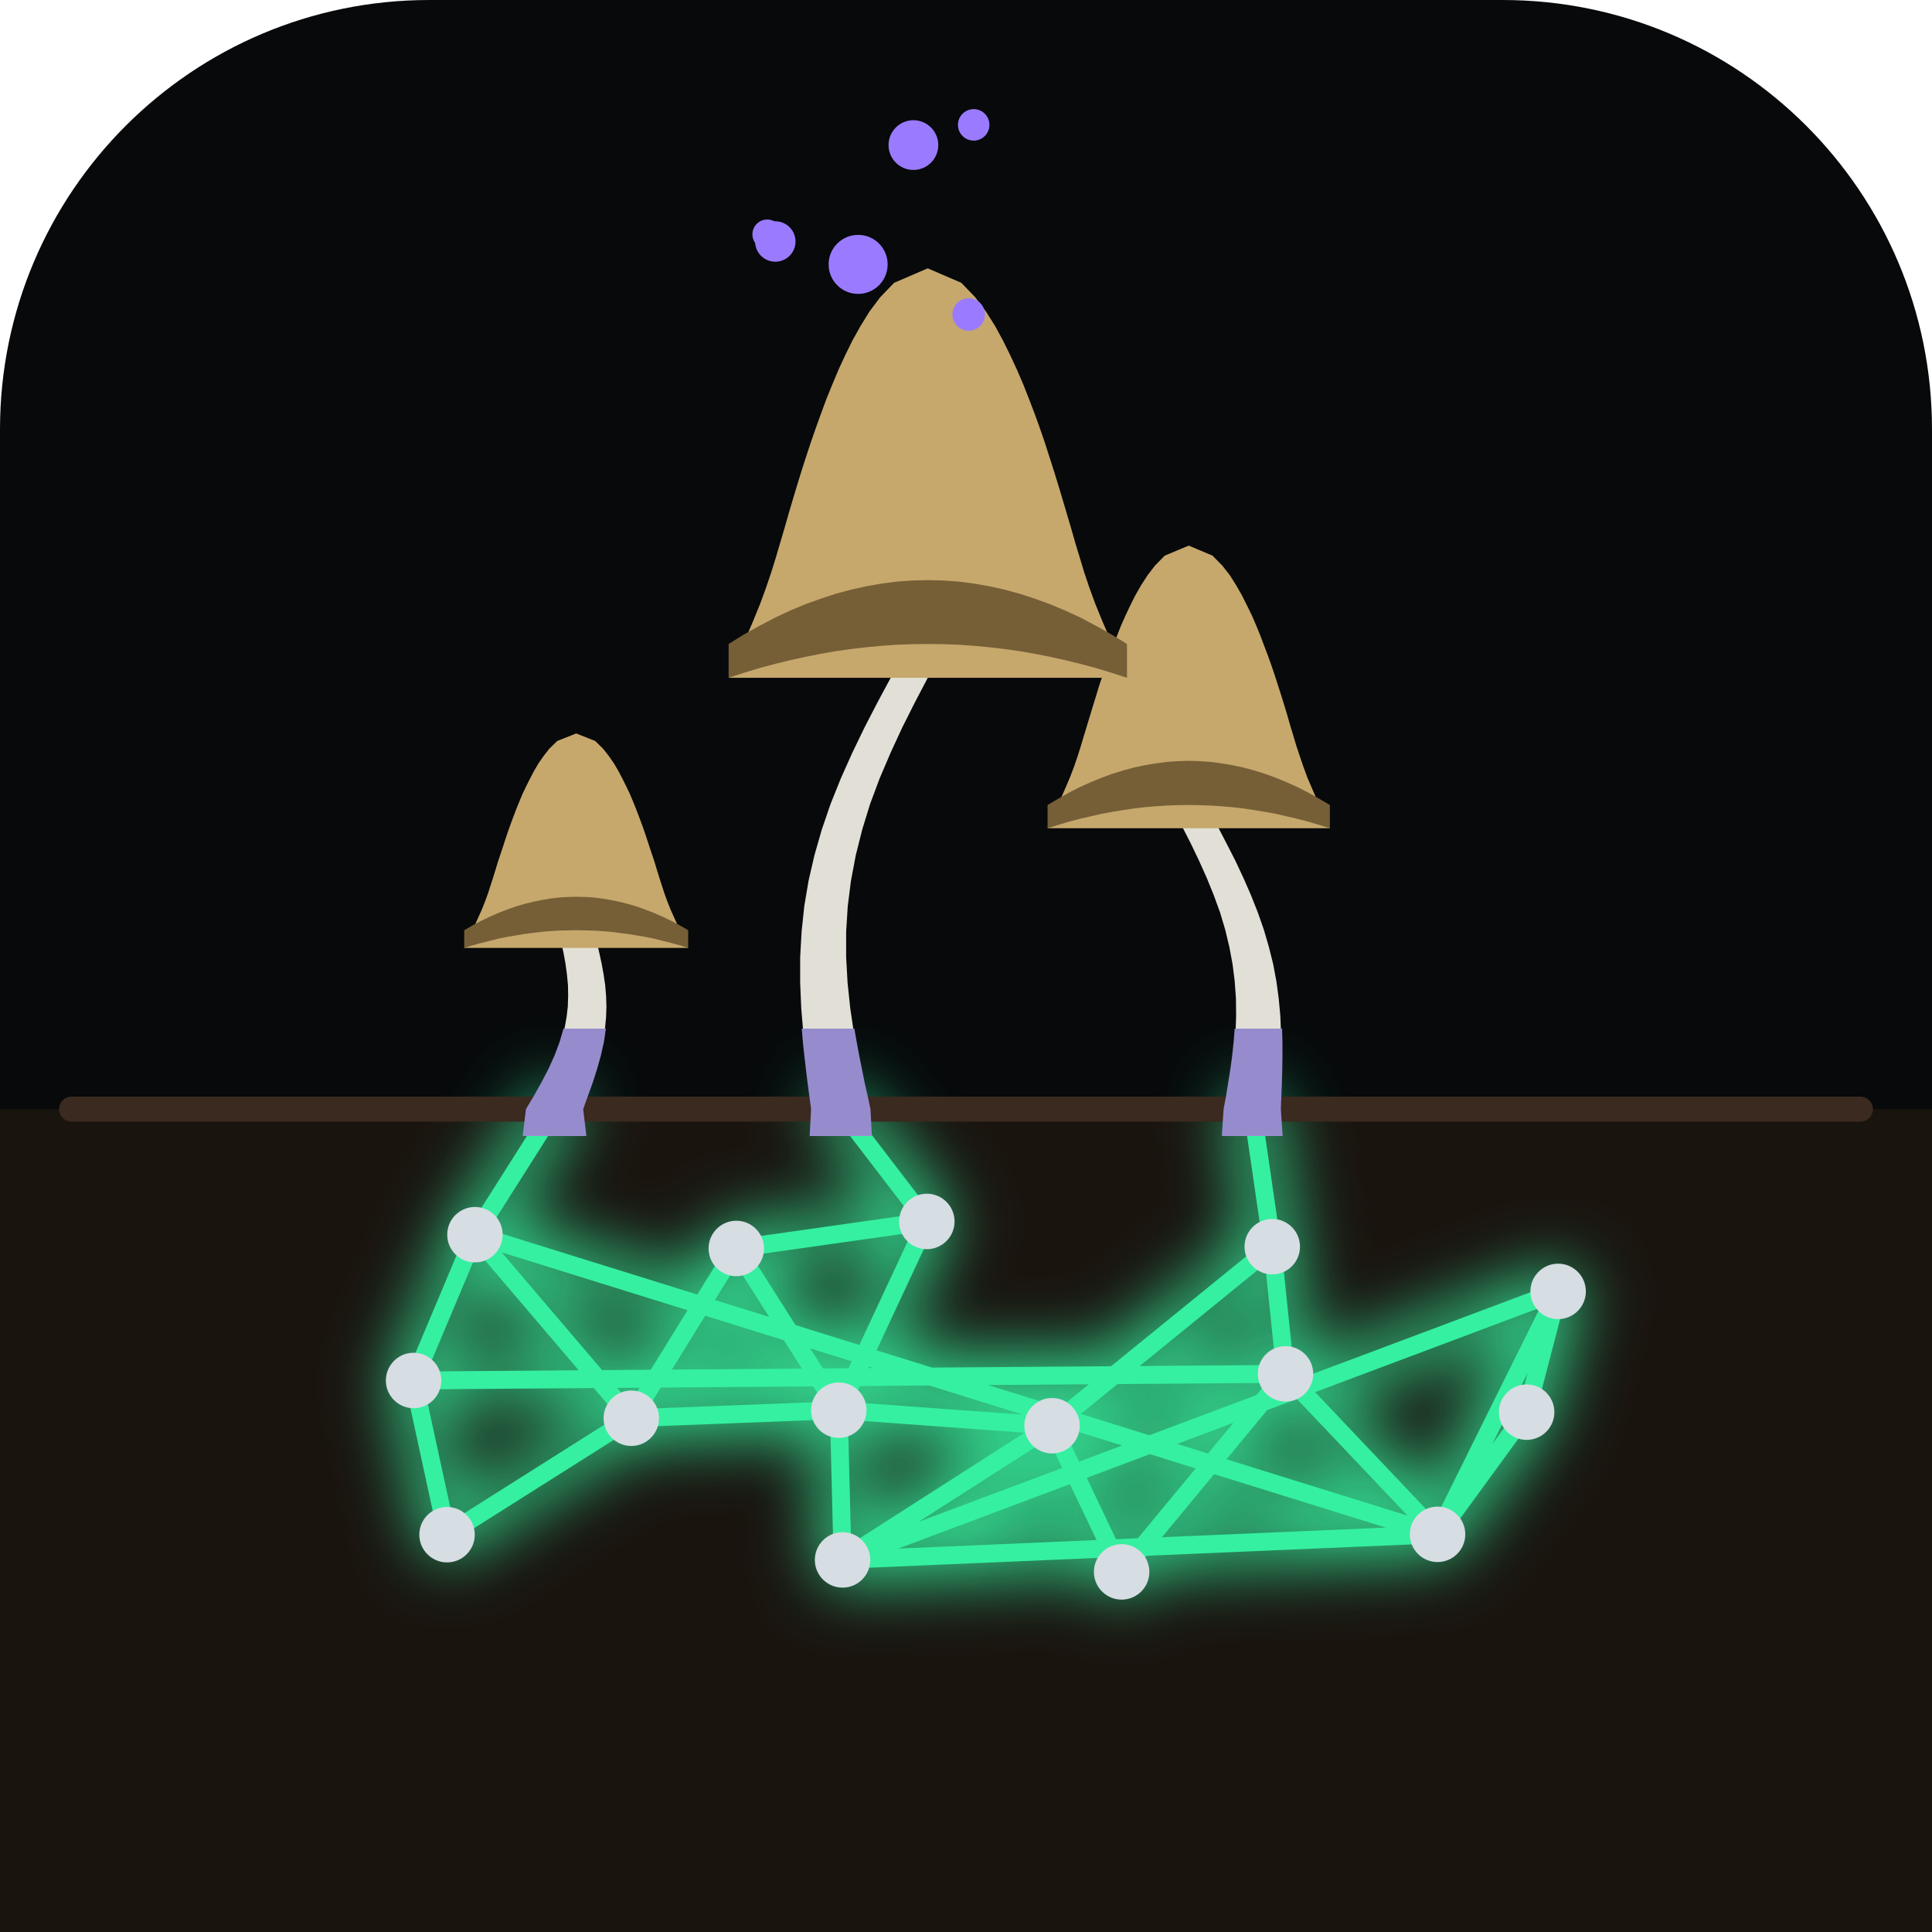
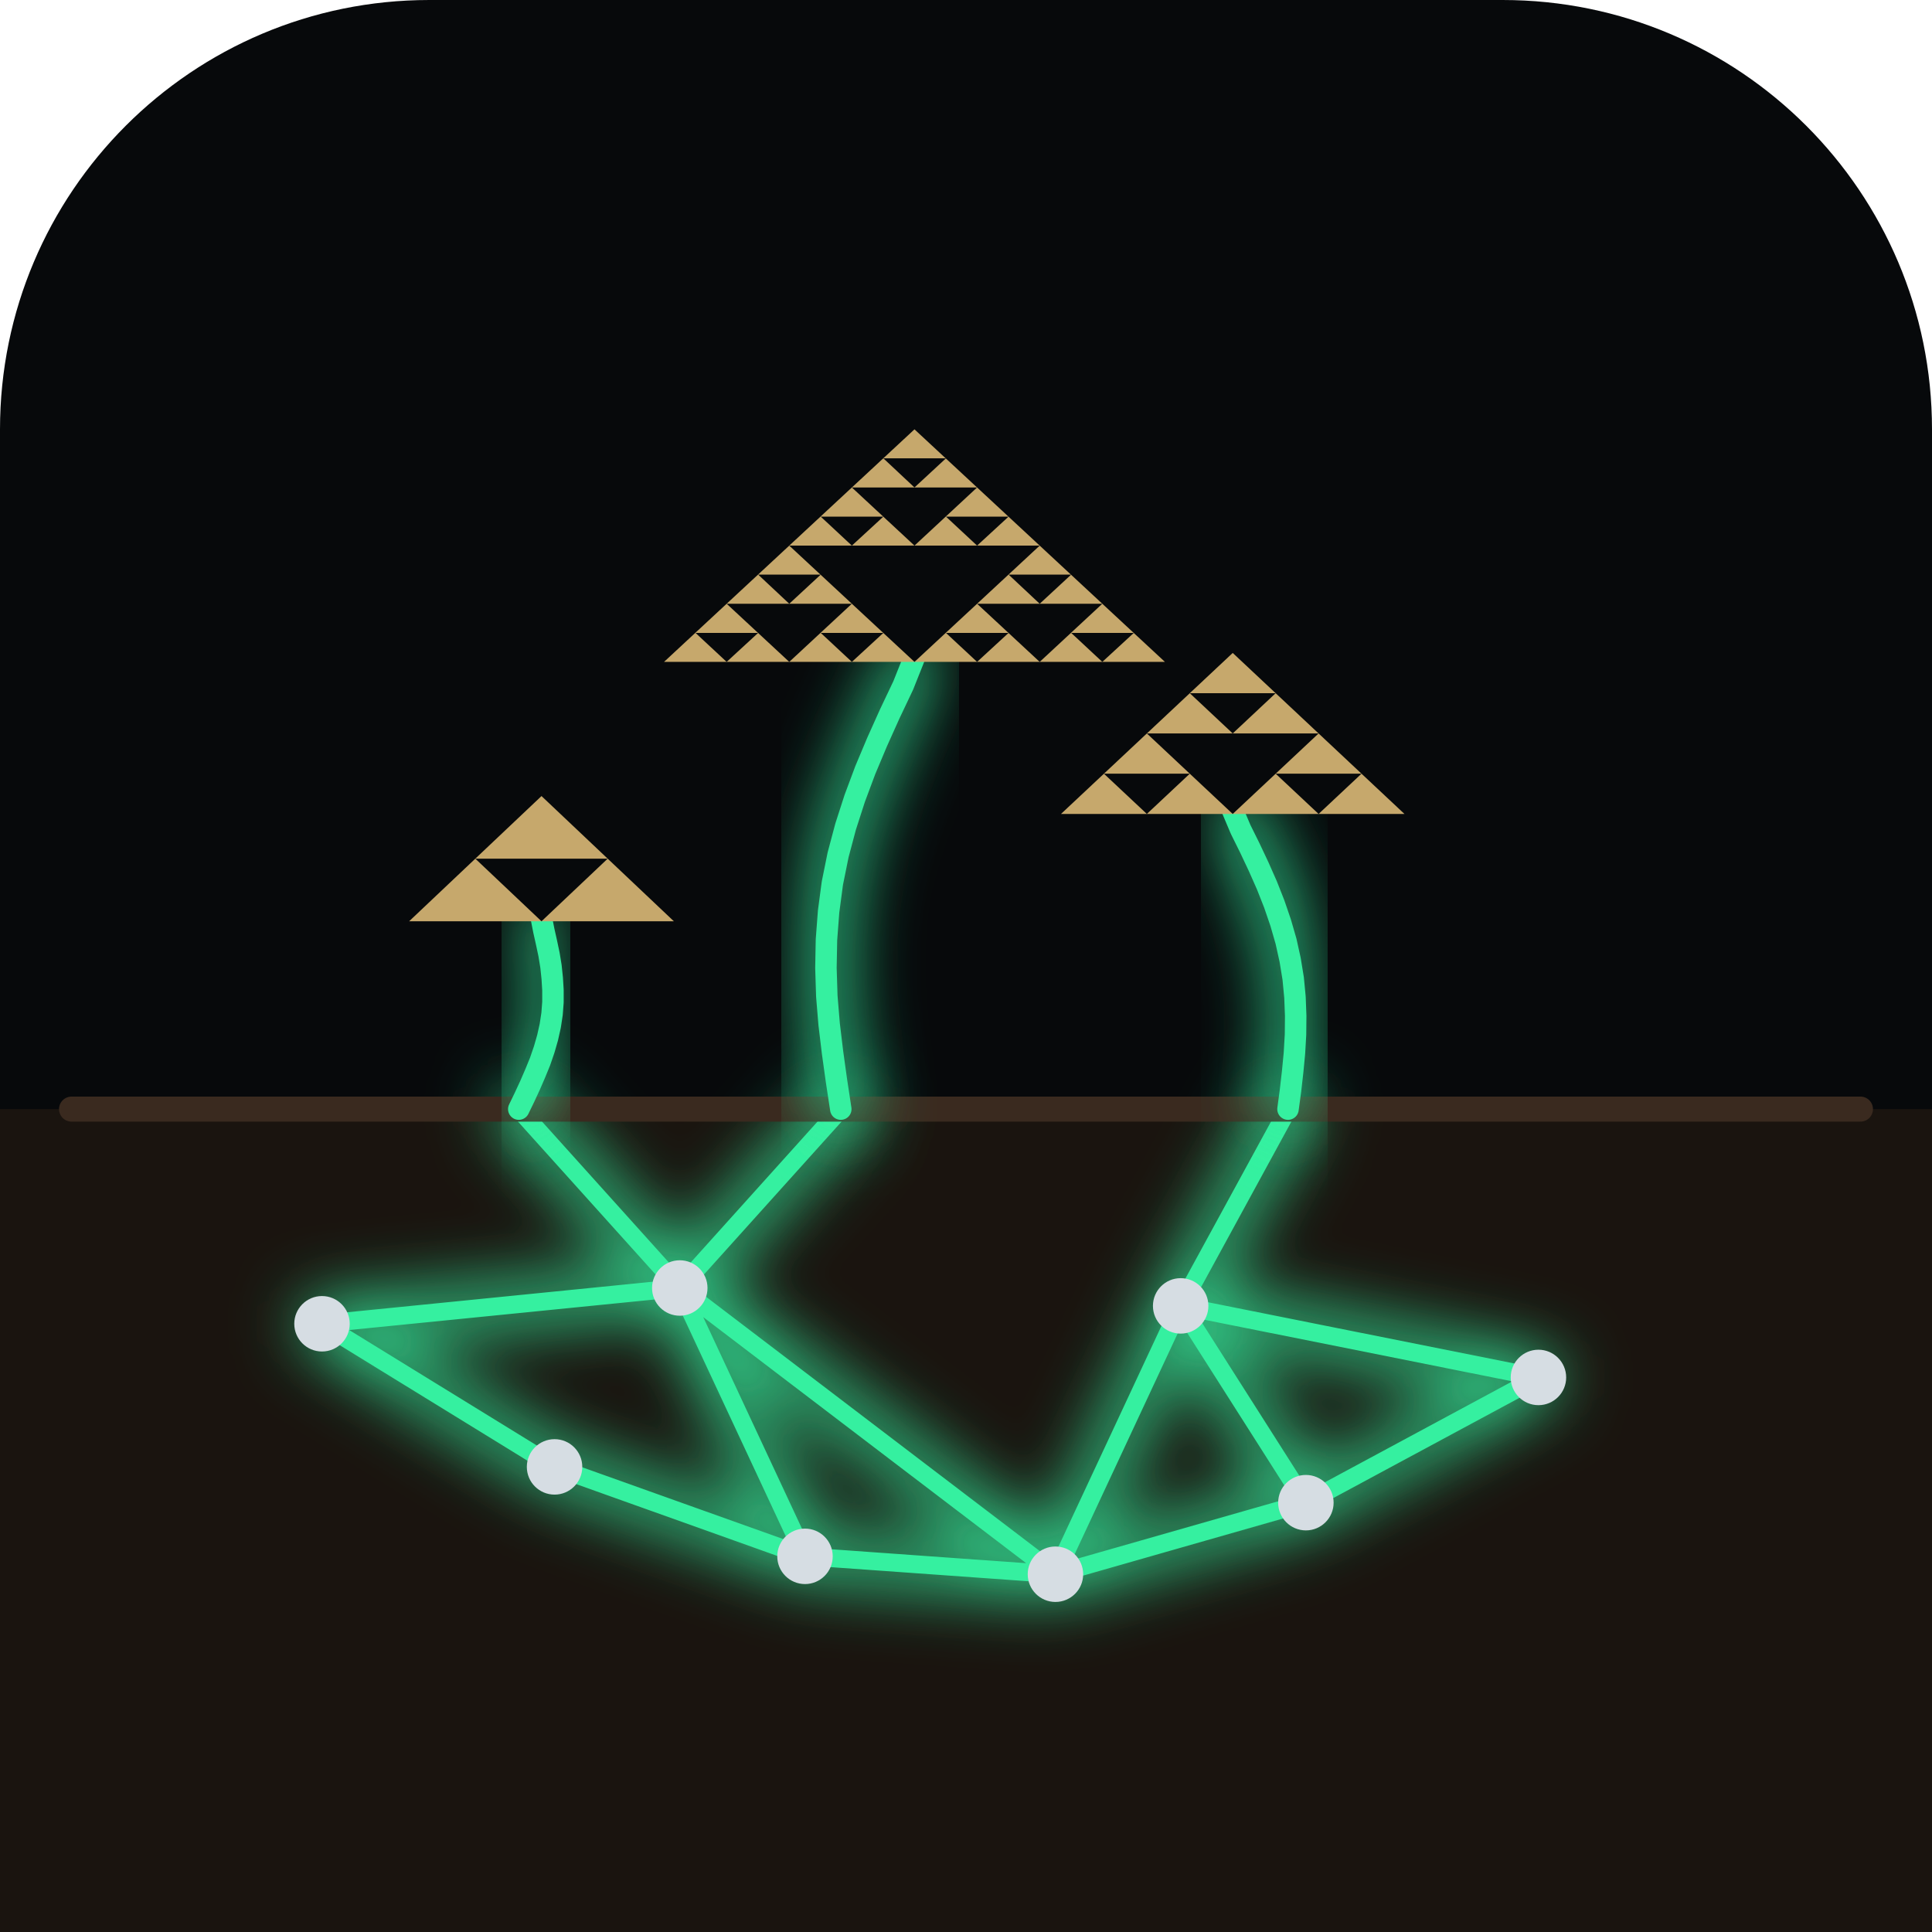
<svg xmlns="http://www.w3.org/2000/svg" viewBox="0 0 108 108" width="512" height="512">
  <defs>
    <filter id="g" x="-50%" y="-50%" width="200%" height="200%">
      <feGaussianBlur stdDeviation="1.8" />
    </filter>
  </defs>
  <rect width="108" height="108" rx="24" fill="#07090B" />
  <path d="M 0 62.0 L 108 62.0 L 108 108 L 0 108 Z" fill="#1A140F" />
  <g filter="url(#g)" opacity="0.85">
-     <path d="M 26.55 69.02 L 23.12 77.17 M 26.55 69.02 L 35.29 79.28 M 41.16 69.79 L 46.89 78.83 M 41.16 69.79 L 51.81 68.28 M 51.81 68.28 L 46.89 78.83 M 71.12 69.69 L 71.86 76.80 M 71.12 69.69 L 58.81 79.70 M 87.10 72.19 L 85.34 78.94 M 87.10 72.19 L 80.36 85.77 M 23.12 77.17 L 24.99 85.79 M 41.16 69.79 L 35.29 79.28 M 35.29 79.28 L 46.89 78.83 M 46.89 78.83 L 47.10 87.20 M 58.81 79.70 L 62.70 87.87 M 46.89 78.83 L 58.81 79.70 M 71.86 76.80 L 80.36 85.77 M 85.34 78.94 L 80.36 85.77 M 35.29 79.28 L 24.99 85.79 M 58.81 79.70 L 47.10 87.20 M 71.86 76.80 L 62.70 87.87 M 26.55 69.02 L 80.36 85.77 M 47.10 87.20 L 80.36 85.77 M 23.12 77.17 L 71.86 76.80 M 87.10 72.19 L 47.10 87.20 M 47.00 62.00 L 51.81 68.28 M 70.00 62.00 L 71.12 69.69 M 31.00 62.00 L 26.55 69.02" stroke="#35F0A0" stroke-width="2.6" fill="none" stroke-linecap="round" />
+     <path d="M 18.00 74.00 L 31.00 82.00 M 31.00 82.00 L 45.00 87.00 M 45.00 87.00 L 59.00 88.00 M 59.00 88.00 L 73.00 84.00 M 73.00 84.00 L 86.00 77.00 M 18.00 74.00 L 38.00 72.00 M 38.00 72.00 L 45.00 87.00 M 38.00 72.00 L 59.00 88.00 M 59.00 88.00 L 66.00 73.00 M 66.00 73.00 L 73.00 84.00 M 66.00 73.00 L 86.00 77.00 M 47.00 62.00 L 38.00 72.00 M 72.00 62.00 L 66.00 73.00 M 29.00 62.00 L 38.00 72.00" stroke="#35F0A0" stroke-width="2.6" fill="none" stroke-linecap="round" />
  </g>
-   <path d="M 26.55 69.02 L 23.12 77.17 M 26.55 69.02 L 35.29 79.28 M 41.16 69.79 L 46.89 78.83 M 41.16 69.79 L 51.81 68.28 M 51.81 68.28 L 46.89 78.83 M 71.12 69.69 L 71.86 76.80 M 71.12 69.69 L 58.81 79.70 M 87.10 72.19 L 85.34 78.94 M 87.10 72.19 L 80.36 85.77 M 23.12 77.17 L 24.99 85.79 M 41.16 69.79 L 35.29 79.28 M 35.29 79.28 L 46.89 78.83 M 46.89 78.83 L 47.10 87.20 M 58.81 79.70 L 62.70 87.87 M 46.89 78.83 L 58.81 79.70 M 71.86 76.80 L 80.36 85.77 M 85.34 78.94 L 80.36 85.77 M 35.29 79.28 L 24.99 85.79 M 58.81 79.70 L 47.10 87.20 M 71.86 76.80 L 62.70 87.87 M 26.55 69.02 L 80.36 85.77 M 47.10 87.20 L 80.36 85.77 M 23.12 77.17 L 71.86 76.80 M 87.10 72.19 L 47.10 87.20 M 47.00 62.00 L 51.81 68.28 M 70.00 62.00 L 71.12 69.69 M 31.00 62.00 L 26.55 69.02" stroke="#35F0A0" stroke-width="1.0" fill="none" stroke-linecap="round" />
-   <circle cx="26.55" cy="69.02" r="1.55" fill="#D6DDE3" />
-   <circle cx="41.16" cy="69.79" r="1.55" fill="#D6DDE3" />
-   <circle cx="51.81" cy="68.28" r="1.55" fill="#D6DDE3" />
-   <circle cx="71.12" cy="69.69" r="1.55" fill="#D6DDE3" />
-   <circle cx="87.10" cy="72.19" r="1.55" fill="#D6DDE3" />
-   <circle cx="23.12" cy="77.17" r="1.55" fill="#D6DDE3" />
-   <circle cx="35.29" cy="79.28" r="1.55" fill="#D6DDE3" />
-   <circle cx="46.89" cy="78.83" r="1.55" fill="#D6DDE3" />
-   <circle cx="58.81" cy="79.70" r="1.55" fill="#D6DDE3" />
-   <circle cx="71.86" cy="76.80" r="1.55" fill="#D6DDE3" />
-   <circle cx="85.34" cy="78.94" r="1.55" fill="#D6DDE3" />
-   <circle cx="24.99" cy="85.79" r="1.55" fill="#D6DDE3" />
-   <circle cx="47.10" cy="87.20" r="1.55" fill="#D6DDE3" />
-   <circle cx="62.70" cy="87.87" r="1.55" fill="#D6DDE3" />
-   <circle cx="80.36" cy="85.77" r="1.55" fill="#D6DDE3" />
+   <path d="M 18.00 74.00 L 31.00 82.00 M 31.00 82.00 L 45.00 87.00 M 45.00 87.00 L 59.00 88.00 M 59.00 88.00 L 73.00 84.00 M 73.00 84.00 L 86.00 77.00 M 18.00 74.00 L 38.00 72.00 M 38.00 72.00 L 45.00 87.00 M 38.00 72.00 L 59.00 88.00 M 59.00 88.00 L 66.00 73.00 M 66.00 73.00 L 73.00 84.00 M 66.00 73.00 L 86.00 77.00 M 47.00 62.00 L 38.00 72.00 M 72.00 62.00 L 66.00 73.00 M 29.00 62.00 L 38.00 72.00" stroke="#35F0A0" stroke-width="1.0" fill="none" stroke-linecap="round" />
+   <circle cx="18.00" cy="74.00" r="1.55" fill="#D6DDE3" />
+   <circle cx="31.00" cy="82.00" r="1.55" fill="#D6DDE3" />
+   <circle cx="45.00" cy="87.00" r="1.55" fill="#D6DDE3" />
+   <circle cx="59.00" cy="88.00" r="1.55" fill="#D6DDE3" />
+   <circle cx="73.00" cy="84.00" r="1.55" fill="#D6DDE3" />
+   <circle cx="86.00" cy="77.00" r="1.55" fill="#D6DDE3" />
+   <circle cx="38.00" cy="72.00" r="1.55" fill="#D6DDE3" />
+   <circle cx="66.00" cy="73.00" r="1.55" fill="#D6DDE3" />
  <path d="M 4 62.0 L 104 62.0" stroke="#3A2A1F" stroke-width="1.4" stroke-linecap="round" />
-   <path d="M 65.46 44.27 L 65.58 45.24 L 66.08 46.20 L 66.57 47.16 L 67.03 48.12 L 67.46 49.08 L 67.85 50.04 L 68.20 51.00 L 68.49 51.97 L 68.72 52.93 L 68.90 53.89 L 69.02 54.85 L 69.09 55.81 L 69.10 56.77 L 69.07 57.73 L 68.99 58.69 L 68.88 59.66 L 68.74 60.62 L 68.59 61.58 L 68.49 62.54 L 68.44 63.50 L 71.56 63.50 L 71.51 62.54 L 71.50 61.58 L 71.55 60.62 L 71.60 59.66 L 71.62 58.69 L 71.61 57.73 L 71.57 56.77 L 71.48 55.81 L 71.35 54.85 L 71.17 53.89 L 70.93 52.93 L 70.65 51.97 L 70.31 51.00 L 69.93 50.04 L 69.51 49.08 L 69.06 48.12 L 68.57 47.16 L 68.07 46.20 L 67.56 45.24 L 67.44 44.27 Z" fill="#E2E0D6" />
-   <path d="M 69.02 57.50 L 68.96 58.25 L 68.88 59.00 L 68.78 59.75 L 68.66 60.50 L 68.54 61.25 L 68.40 62.00 L 68.35 62.75 L 68.30 63.50 L 71.70 63.50 L 71.65 62.75 L 71.60 62.00 L 71.63 61.25 L 71.66 60.50 L 71.68 59.75 L 71.69 59.00 L 71.69 58.25 L 71.67 57.50 Z" fill="#968CCD" />
-   <path d="M 58.56 46.30 L 59.12 45.05 L 59.51 44.16 L 59.81 43.46 L 60.05 42.83 L 60.25 42.24 L 60.43 41.67 L 60.60 41.10 L 60.77 40.54 L 60.94 39.98 L 61.11 39.42 L 61.28 38.87 L 61.45 38.31 L 61.64 37.75 L 61.83 37.19 L 62.02 36.63 L 62.23 36.08 L 62.45 35.52 L 62.67 34.96 L 62.92 34.40 L 63.18 33.85 L 63.46 33.29 L 63.78 32.73 L 64.14 32.17 L 64.56 31.62 L 65.11 31.06 L 66.45 30.50 L 66.45 30.50 L 67.78 31.06 L 68.33 31.62 L 68.76 32.17 L 69.11 32.73 L 69.43 33.29 L 69.71 33.85 L 69.98 34.40 L 70.22 34.96 L 70.45 35.52 L 70.66 36.08 L 70.87 36.63 L 71.07 37.19 L 71.26 37.75 L 71.44 38.31 L 71.62 38.87 L 71.79 39.42 L 71.96 39.98 L 72.12 40.54 L 72.29 41.10 L 72.46 41.67 L 72.65 42.24 L 72.85 42.83 L 73.08 43.46 L 73.38 44.16 L 73.77 45.05 L 74.34 46.30 Z" fill="#C6A86C" />
-   <path d="M 58.56 46.30 L 59.17 46.11 L 59.77 45.93 L 60.38 45.77 L 60.99 45.63 L 61.59 45.49 L 62.20 45.38 L 62.81 45.28 L 63.41 45.19 L 64.02 45.12 L 64.63 45.07 L 65.23 45.03 L 65.84 45.01 L 66.45 45.00 L 67.05 45.01 L 67.66 45.03 L 68.27 45.07 L 68.87 45.12 L 69.48 45.19 L 70.09 45.28 L 70.69 45.38 L 71.30 45.49 L 71.91 45.63 L 72.51 45.77 L 73.12 45.93 L 73.73 46.11 L 74.34 46.30 L 74.34 45.00 L 73.73 44.64 L 73.12 44.30 L 72.51 43.99 L 71.91 43.72 L 71.30 43.47 L 70.69 43.25 L 70.09 43.06 L 69.48 42.90 L 68.87 42.77 L 68.27 42.67 L 67.66 42.59 L 67.05 42.55 L 66.45 42.53 L 65.84 42.55 L 65.23 42.59 L 64.63 42.67 L 64.02 42.77 L 63.41 42.90 L 62.81 43.06 L 62.20 43.25 L 61.59 43.47 L 60.99 43.72 L 60.38 43.99 L 59.77 44.30 L 59.17 44.64 L 58.56 45.00 Z" fill="#765F37" />
-   <path d="M 31.22 51.45 L 31.23 52.05 L 31.37 52.66 L 31.50 53.26 L 31.61 53.86 L 31.69 54.46 L 31.75 55.07 L 31.76 55.67 L 31.74 56.27 L 31.67 56.87 L 31.56 57.48 L 31.40 58.08 L 31.20 58.68 L 30.97 59.28 L 30.70 59.88 L 30.40 60.49 L 30.08 61.09 L 29.74 61.69 L 29.55 62.30 L 29.49 62.90 L 29.44 63.50 L 32.56 63.50 L 32.51 62.90 L 32.45 62.30 L 32.55 61.69 L 32.79 61.09 L 33.02 60.49 L 33.24 59.88 L 33.43 59.28 L 33.60 58.68 L 33.73 58.08 L 33.82 57.48 L 33.88 56.87 L 33.90 56.27 L 33.88 55.67 L 33.83 55.07 L 33.74 54.46 L 33.63 53.86 L 33.50 53.26 L 33.36 52.66 L 33.21 52.05 L 33.20 51.45 Z" fill="#E2E0D6" />
-   <path d="M 31.50 57.50 L 31.28 58.25 L 31.00 59.00 L 30.66 59.75 L 30.27 60.50 L 29.85 61.25 L 29.40 62.00 L 29.31 62.75 L 29.22 63.50 L 32.78 63.50 L 32.69 62.75 L 32.60 62.00 L 32.87 61.25 L 33.14 60.50 L 33.38 59.75 L 33.59 59.00 L 33.76 58.25 L 33.87 57.50 Z" fill="#968CCD" />
-   <path d="M 25.95 52.99 L 26.39 52.04 L 26.70 51.37 L 26.94 50.83 L 27.13 50.35 L 27.29 49.91 L 27.43 49.47 L 27.57 49.04 L 27.70 48.62 L 27.83 48.19 L 27.97 47.77 L 28.11 47.35 L 28.25 46.92 L 28.39 46.50 L 28.54 46.08 L 28.70 45.65 L 28.86 45.23 L 29.03 44.81 L 29.21 44.38 L 29.41 43.96 L 29.62 43.54 L 29.84 43.12 L 30.09 42.69 L 30.38 42.27 L 30.71 41.85 L 31.15 41.42 L 32.21 41.00 L 32.21 41.00 L 33.27 41.42 L 33.71 41.85 L 34.04 42.27 L 34.33 42.69 L 34.58 43.12 L 34.80 43.54 L 35.01 43.96 L 35.21 44.38 L 35.39 44.81 L 35.56 45.23 L 35.72 45.65 L 35.88 46.08 L 36.03 46.50 L 36.17 46.92 L 36.31 47.35 L 36.45 47.77 L 36.59 48.19 L 36.72 48.62 L 36.85 49.04 L 36.99 49.47 L 37.13 49.91 L 37.29 50.35 L 37.48 50.83 L 37.72 51.37 L 38.03 52.04 L 38.47 52.99 Z" fill="#C6A86C" />
-   <path d="M 25.95 52.99 L 26.43 52.84 L 26.91 52.71 L 27.39 52.59 L 27.87 52.47 L 28.36 52.37 L 28.84 52.29 L 29.32 52.21 L 29.80 52.15 L 30.28 52.09 L 30.76 52.05 L 31.25 52.02 L 31.73 52.01 L 32.21 52.00 L 32.69 52.01 L 33.17 52.02 L 33.66 52.05 L 34.14 52.09 L 34.62 52.15 L 35.10 52.21 L 35.58 52.29 L 36.06 52.37 L 36.55 52.47 L 37.03 52.59 L 37.51 52.71 L 37.99 52.84 L 38.47 52.99 L 38.47 52.00 L 37.99 51.72 L 37.51 51.47 L 37.03 51.24 L 36.55 51.03 L 36.06 50.84 L 35.58 50.67 L 35.10 50.53 L 34.62 50.41 L 34.14 50.31 L 33.66 50.23 L 33.17 50.17 L 32.69 50.14 L 32.21 50.13 L 31.73 50.14 L 31.25 50.17 L 30.76 50.23 L 30.28 50.31 L 29.80 50.41 L 29.32 50.53 L 28.84 50.67 L 28.36 50.84 L 27.87 51.03 L 27.39 51.24 L 26.91 51.47 L 26.43 51.72 L 25.95 52.00 Z" fill="#765F37" />
-   <path d="M 50.83 34.95 L 50.62 36.38 L 49.84 37.80 L 49.07 39.23 L 48.33 40.66 L 47.64 42.09 L 47.00 43.52 L 46.43 44.94 L 45.94 46.37 L 45.53 47.80 L 45.20 49.23 L 44.96 50.65 L 44.81 52.08 L 44.73 53.51 L 44.73 54.94 L 44.79 56.36 L 44.91 57.79 L 45.06 59.22 L 45.25 60.64 L 45.43 62.07 L 45.37 63.50 L 48.63 63.50 L 48.57 62.07 L 48.28 60.64 L 47.99 59.22 L 47.74 57.79 L 47.53 56.36 L 47.38 54.94 L 47.30 53.51 L 47.30 52.08 L 47.39 50.65 L 47.57 49.23 L 47.84 47.80 L 48.20 46.37 L 48.64 44.94 L 49.17 43.52 L 49.78 42.09 L 50.44 40.66 L 51.16 39.23 L 51.91 37.80 L 52.69 36.38 L 52.89 34.95 Z" fill="#E2E0D6" />
-   <path d="M 44.82 57.50 L 44.88 58.25 L 44.96 59.00 L 45.05 59.75 L 45.14 60.50 L 45.24 61.25 L 45.34 62.00 L 45.30 62.75 L 45.26 63.50 L 48.74 63.50 L 48.70 62.75 L 48.66 62.00 L 48.50 61.25 L 48.33 60.50 L 48.18 59.75 L 48.03 59.00 L 47.89 58.25 L 47.76 57.50 Z" fill="#968CCD" />
-   <path d="M 40.73 37.89 L 41.52 36.07 L 42.07 34.79 L 42.49 33.76 L 42.82 32.86 L 43.11 32.00 L 43.37 31.17 L 43.61 30.35 L 43.85 29.54 L 44.08 28.73 L 44.32 27.92 L 44.56 27.12 L 44.81 26.31 L 45.07 25.50 L 45.34 24.69 L 45.62 23.88 L 45.91 23.08 L 46.21 22.27 L 46.54 21.46 L 46.88 20.65 L 47.25 19.85 L 47.65 19.04 L 48.10 18.23 L 48.60 17.42 L 49.20 16.62 L 49.98 15.81 L 51.86 15.00 L 51.86 15.00 L 53.74 15.81 L 54.52 16.62 L 55.12 17.42 L 55.63 18.23 L 56.07 19.04 L 56.47 19.85 L 56.84 20.65 L 57.19 21.46 L 57.51 22.27 L 57.82 23.08 L 58.11 23.88 L 58.39 24.69 L 58.65 25.50 L 58.91 26.31 L 59.16 27.12 L 59.40 27.92 L 59.64 28.73 L 59.88 29.54 L 60.11 30.35 L 60.36 31.17 L 60.61 32.00 L 60.90 32.86 L 61.23 33.76 L 61.65 34.79 L 62.21 36.07 L 63.00 37.89 Z" fill="#C6A86C" />
-   <path d="M 40.73 37.89 L 41.58 37.61 L 42.44 37.35 L 43.30 37.12 L 44.15 36.91 L 45.01 36.72 L 45.87 36.55 L 46.72 36.40 L 47.58 36.28 L 48.44 36.18 L 49.29 36.10 L 50.15 36.04 L 51.01 36.01 L 51.86 36.00 L 52.72 36.01 L 53.58 36.04 L 54.43 36.10 L 55.29 36.18 L 56.15 36.28 L 57.00 36.40 L 57.86 36.55 L 58.71 36.72 L 59.57 36.91 L 60.43 37.12 L 61.28 37.35 L 62.14 37.61 L 63.00 37.89 L 63.00 36.00 L 62.14 35.47 L 61.28 34.99 L 60.43 34.54 L 59.57 34.14 L 58.71 33.78 L 57.86 33.47 L 57.00 33.19 L 56.15 32.96 L 55.29 32.77 L 54.43 32.62 L 53.58 32.51 L 52.72 32.45 L 51.86 32.43 L 51.01 32.45 L 50.15 32.51 L 49.29 32.62 L 48.44 32.77 L 47.58 32.96 L 46.72 33.19 L 45.87 33.47 L 45.01 33.78 L 44.15 34.14 L 43.30 34.54 L 42.44 34.99 L 41.58 35.47 L 40.73 36.00 Z" fill="#765F37" />
-   <circle cx="51.06" cy="8.11" r="1.39" fill="#9A7BFF" />
-   <circle cx="43.34" cy="13.50" r="1.13" fill="#9A7BFF" />
-   <circle cx="42.89" cy="13.10" r="0.83" fill="#9A7BFF" />
-   <circle cx="54.43" cy="6.98" r="0.88" fill="#9A7BFF" />
-   <circle cx="54.15" cy="17.58" r="0.91" fill="#9A7BFF" />
-   <circle cx="47.97" cy="14.78" r="1.65" fill="#9A7BFF" />
+   <g filter="url(#g)" opacity="0.85">
+     <path d="M 68.91 45.32 L 69.35 46.36 M 69.35 46.36 L 69.87 47.41 M 69.87 47.41 L 70.36 48.45 M 70.36 48.45 L 70.82 49.49 M 70.82 49.49 L 71.23 50.53 M 71.23 50.53 L 71.59 51.58 M 71.59 51.58 L 71.89 52.62 M 71.89 52.62 L 72.12 53.66 M 72.12 53.66 L 72.29 54.70 M 72.29 54.70 L 72.39 55.75 M 72.39 55.75 L 72.43 56.79 M 72.43 56.79 L 72.42 57.83 M 72.42 57.83 L 72.36 58.87 M 72.36 58.87 L 72.26 59.91 M 72.26 59.91 L 72.14 60.96 M 72.14 60.96 L 72.00 62.00" stroke="#35F0A0" stroke-width="2.6" fill="none" stroke-linecap="round" />
+   </g>
+   <path d="M 68.91 45.32 L 69.35 46.36 M 69.35 46.36 L 69.87 47.41 M 69.87 47.41 L 70.36 48.45 M 70.36 48.45 L 70.82 49.49 M 70.82 49.49 L 71.23 50.53 M 71.23 50.53 L 71.59 51.58 M 71.59 51.58 L 71.89 52.62 M 71.89 52.62 L 72.12 53.66 M 72.12 53.66 L 72.29 54.70 M 72.29 54.70 L 72.39 55.75 M 72.39 55.75 L 72.43 56.79 M 72.43 56.79 L 72.42 57.83 M 72.42 57.83 L 72.36 58.87 M 72.36 58.87 L 72.26 59.91 M 72.26 59.91 L 72.14 60.96 M 72.14 60.96 L 72.00 62.00" stroke="#35F0A0" stroke-width="1.2" fill="none" stroke-linecap="round" />
+   <path d="M 68.91 36.50 L 59.31 45.50 L 78.51 45.50 Z" fill="#C6A86C" />
+   <path d="M 64.11 41.00 L 68.91 45.50 L 73.71 41.00 Z" fill="#07090B" />
+   <path d="M 66.51 38.75 L 68.91 41.00 L 71.31 38.75 Z" fill="#07090B" />
+   <path d="M 61.71 43.25 L 64.11 45.50 L 66.51 43.25 Z" fill="#07090B" />
+   <path d="M 71.31 43.25 L 73.71 45.50 L 76.11 43.25 Z" fill="#07090B" />
+   <g filter="url(#g)" opacity="0.85">
+     <path d="M 30.27 51.36 L 30.40 52.02 M 30.40 52.02 L 30.55 52.69 M 30.55 52.69 L 30.69 53.35 M 30.69 53.35 L 30.80 54.02 M 30.80 54.02 L 30.87 54.69 M 30.87 54.69 L 30.91 55.35 M 30.91 55.35 L 30.91 56.02 M 30.91 56.02 L 30.86 56.68 M 30.86 56.68 L 30.76 57.34 M 30.76 57.34 L 30.61 58.01 M 30.61 58.01 L 30.42 58.67 M 30.42 58.67 L 30.19 59.34 M 30.19 59.34 L 29.92 60.00 M 29.92 60.00 L 29.63 60.67 M 29.63 60.67 L 29.32 61.34 M 29.32 61.34 L 29.00 62.00" stroke="#35F0A0" stroke-width="2.6" fill="none" stroke-linecap="round" />
+   </g>
+   <path d="M 30.27 51.36 L 30.40 52.02 M 30.40 52.02 L 30.55 52.69 M 30.55 52.69 L 30.69 53.35 M 30.69 53.35 L 30.80 54.02 M 30.80 54.02 L 30.87 54.69 M 30.87 54.69 L 30.91 55.35 M 30.91 55.35 L 30.91 56.02 M 30.91 56.02 L 30.86 56.68 M 30.86 56.68 L 30.76 57.34 M 30.76 57.34 L 30.61 58.01 M 30.61 58.01 L 30.42 58.67 M 30.42 58.67 L 30.19 59.34 M 30.19 59.34 L 29.92 60.00 M 29.92 60.00 L 29.63 60.67 M 29.63 60.67 L 29.32 61.34 M 29.32 61.34 L 29.00 62.00" stroke="#35F0A0" stroke-width="1.2" fill="none" stroke-linecap="round" />
+   <path d="M 30.27 44.50 L 22.87 51.50 L 37.67 51.50 Z" fill="#C6A86C" />
+   <path d="M 26.57 48.00 L 30.27 51.50 L 33.97 48.00 Z" fill="#07090B" />
+   <g filter="url(#g)" opacity="0.85">
+     <path d="M 51.12 36.74 L 50.49 38.32 M 50.49 38.32 L 49.74 39.90 M 49.74 39.90 L 49.03 41.48 M 49.03 41.48 L 48.37 43.05 M 48.37 43.05 L 47.78 44.63 M 47.78 44.63 L 47.27 46.21 M 47.27 46.21 L 46.85 47.79 M 46.85 47.79 L 46.53 49.37 M 46.53 49.37 L 46.32 50.95 M 46.32 50.95 L 46.20 52.53 M 46.20 52.53 L 46.17 54.11 M 46.17 54.11 L 46.22 55.69 M 46.22 55.69 L 46.35 57.26 M 46.35 57.26 L 46.54 58.84 M 46.54 58.84 L 46.76 60.42 M 46.76 60.42 L 47.00 62.00" stroke="#35F0A0" stroke-width="2.6" fill="none" stroke-linecap="round" />
+   </g>
+   <path d="M 51.12 36.74 L 50.49 38.32 M 50.49 38.32 L 49.74 39.90 M 49.74 39.90 L 49.03 41.48 M 49.03 41.48 L 48.37 43.05 M 48.37 43.05 L 47.78 44.63 M 47.78 44.63 L 47.27 46.21 M 47.27 46.21 L 46.85 47.79 M 46.85 47.79 L 46.53 49.37 M 46.53 49.37 L 46.32 50.95 M 46.32 50.95 L 46.20 52.53 M 46.20 52.53 L 46.17 54.11 M 46.17 54.11 L 46.22 55.69 M 46.22 55.69 L 46.35 57.26 M 46.35 57.26 L 46.54 58.84 M 46.54 58.84 L 46.76 60.42 M 46.76 60.42 L 47.00 62.00" stroke="#35F0A0" stroke-width="1.2" fill="none" stroke-linecap="round" />
+   <path d="M 51.12 24.00 L 37.12 37.00 L 65.12 37.00 Z" fill="#C6A86C" />
+   <path d="M 44.12 30.50 L 51.12 37.00 L 58.12 30.50 Z" fill="#07090B" />
+   <path d="M 47.62 27.25 L 51.12 30.50 L 54.62 27.25 Z" fill="#07090B" />
+   <path d="M 49.38 25.62 L 51.12 27.25 L 52.88 25.62 Z" fill="#07090B" />
+   <path d="M 45.88 28.88 L 47.62 30.50 L 49.38 28.88 Z" fill="#07090B" />
+   <path d="M 52.88 28.88 L 54.62 30.50 L 56.38 28.88 Z" fill="#07090B" />
+   <path d="M 40.62 33.75 L 44.12 37.00 L 47.62 33.75 Z" fill="#07090B" />
+   <path d="M 42.38 32.12 L 44.12 33.75 L 45.88 32.12 Z" fill="#07090B" />
+   <path d="M 38.88 35.38 L 40.62 37.00 L 42.38 35.38 Z" fill="#07090B" />
+   <path d="M 45.88 35.38 L 47.62 37.00 L 49.38 35.38 Z" fill="#07090B" />
+   <path d="M 54.62 33.75 L 58.12 37.00 L 61.62 33.75 Z" fill="#07090B" />
+   <path d="M 56.38 32.12 L 58.12 33.75 L 59.88 32.12 Z" fill="#07090B" />
+   <path d="M 52.88 35.38 L 54.62 37.00 L 56.38 35.38 Z" fill="#07090B" />
+   <path d="M 59.88 35.38 L 61.62 37.00 L 63.38 35.38 Z" fill="#07090B" />
</svg>
